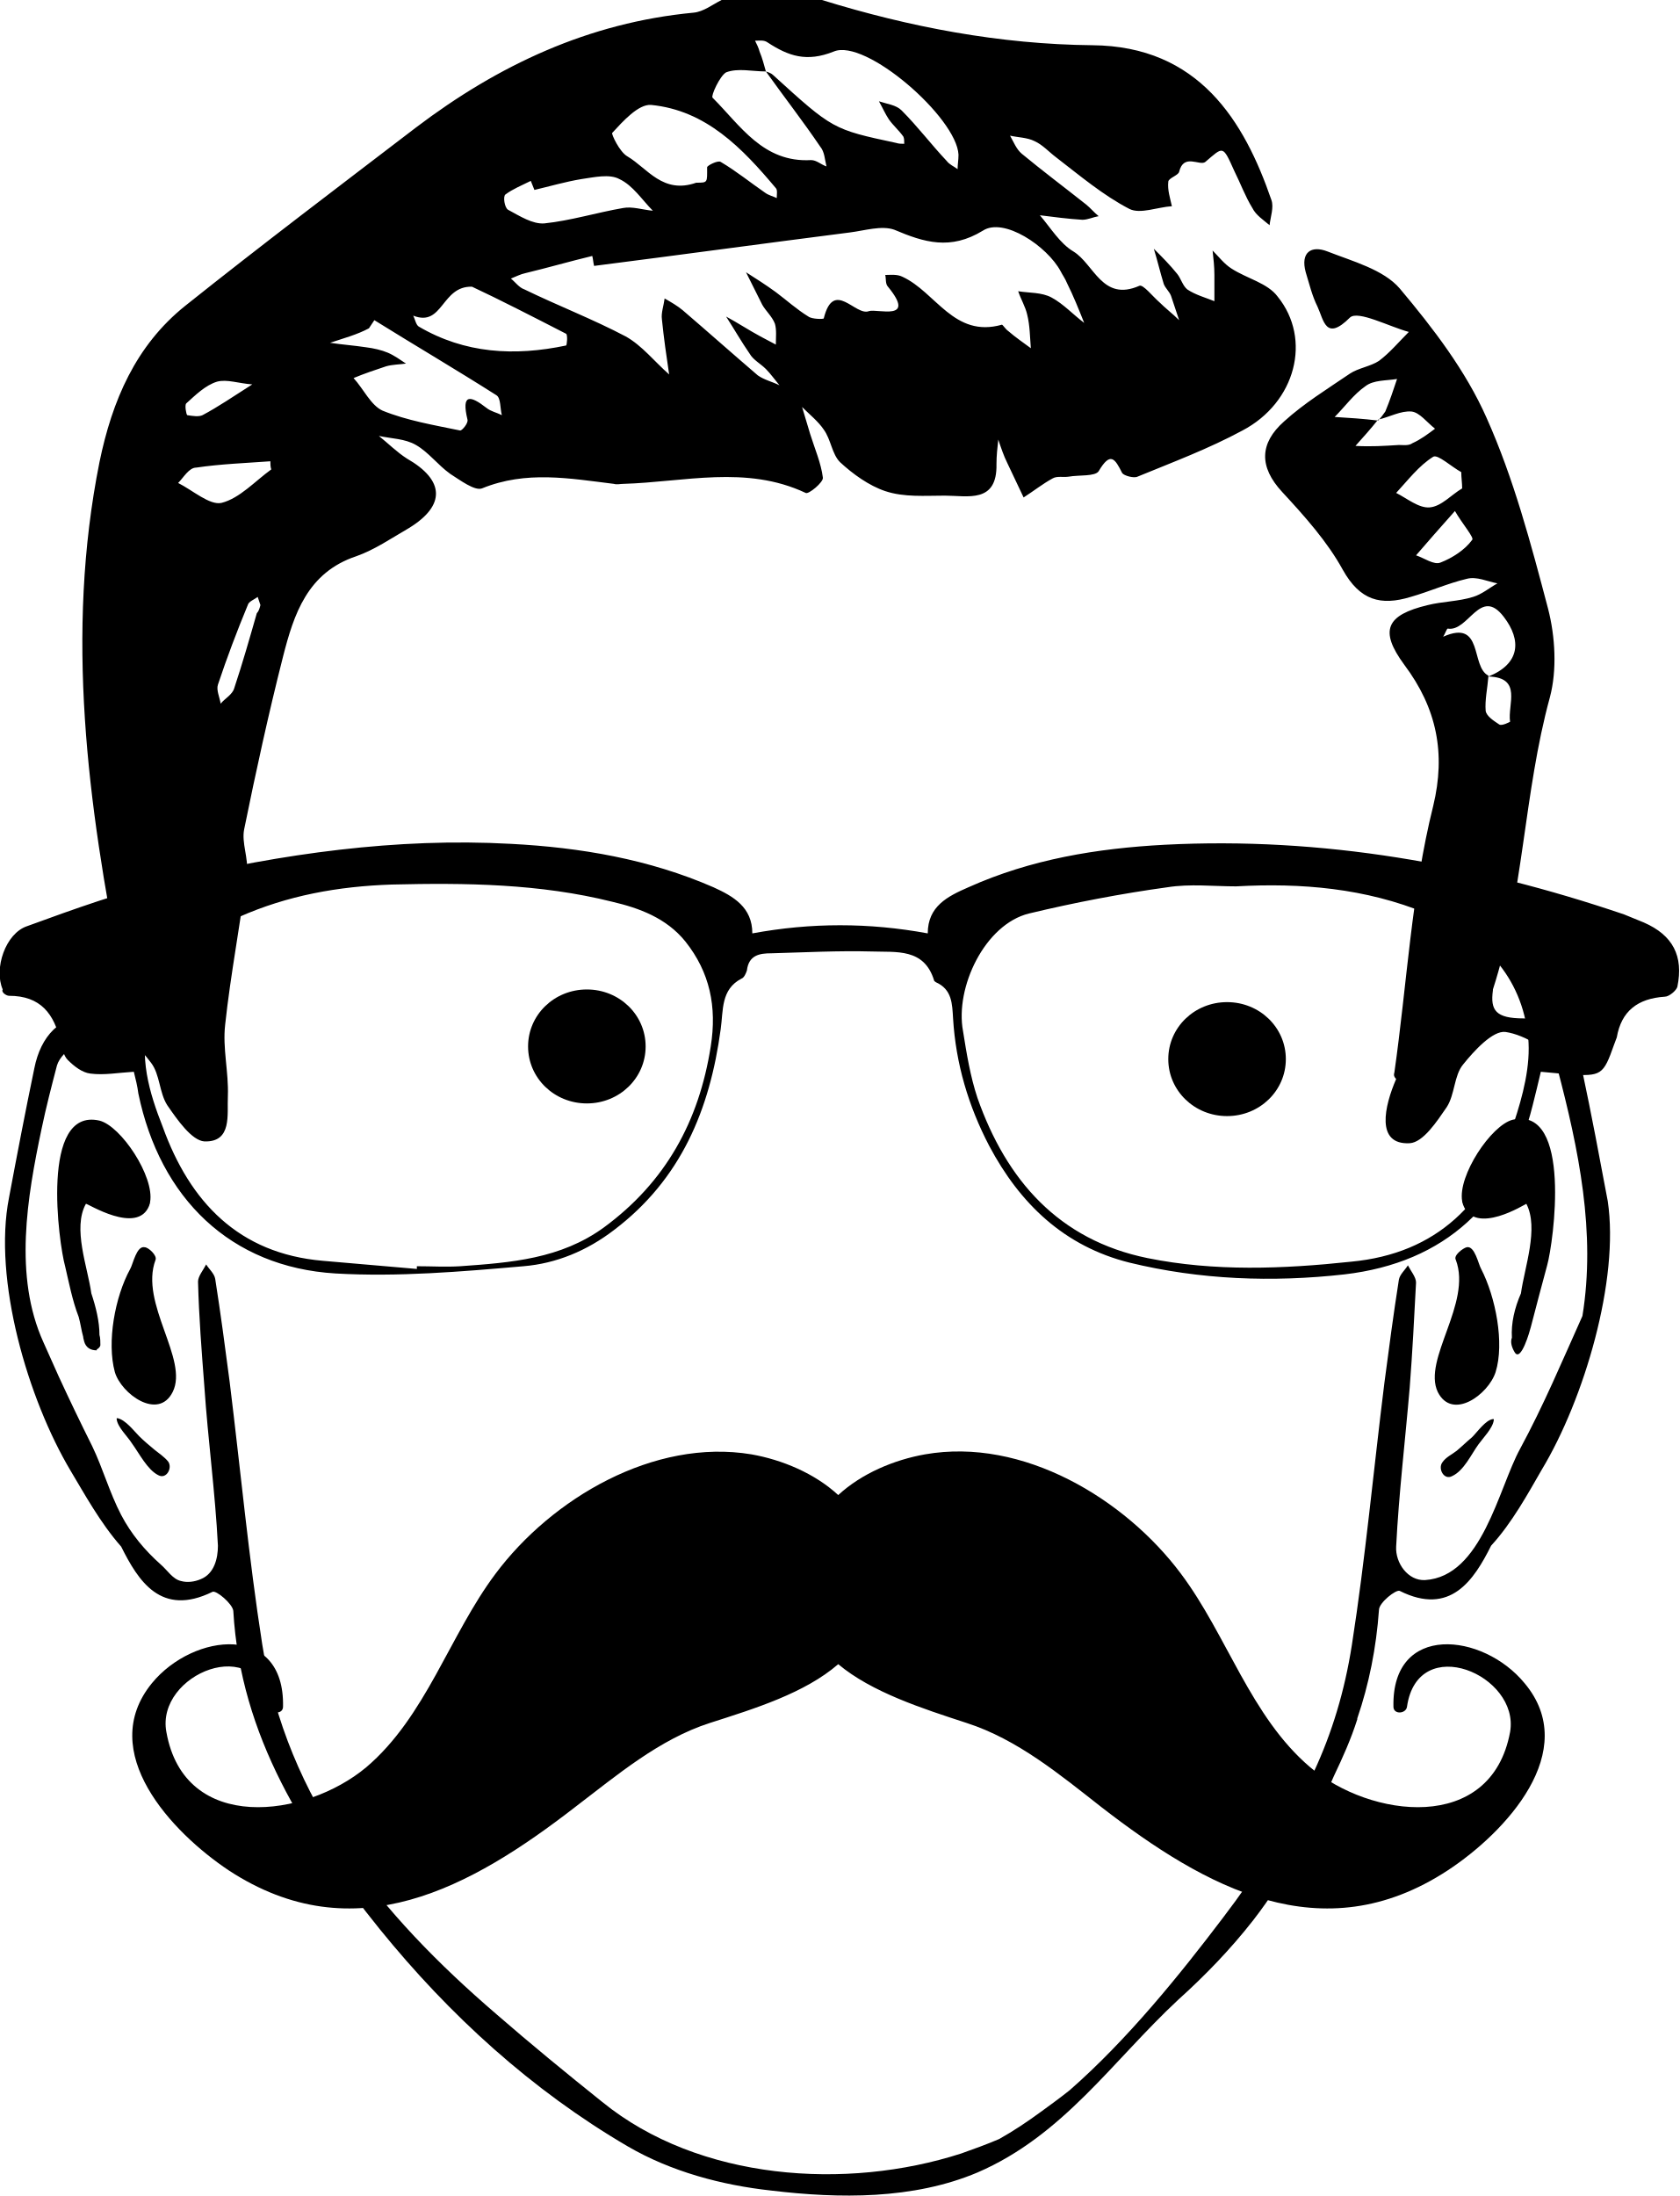
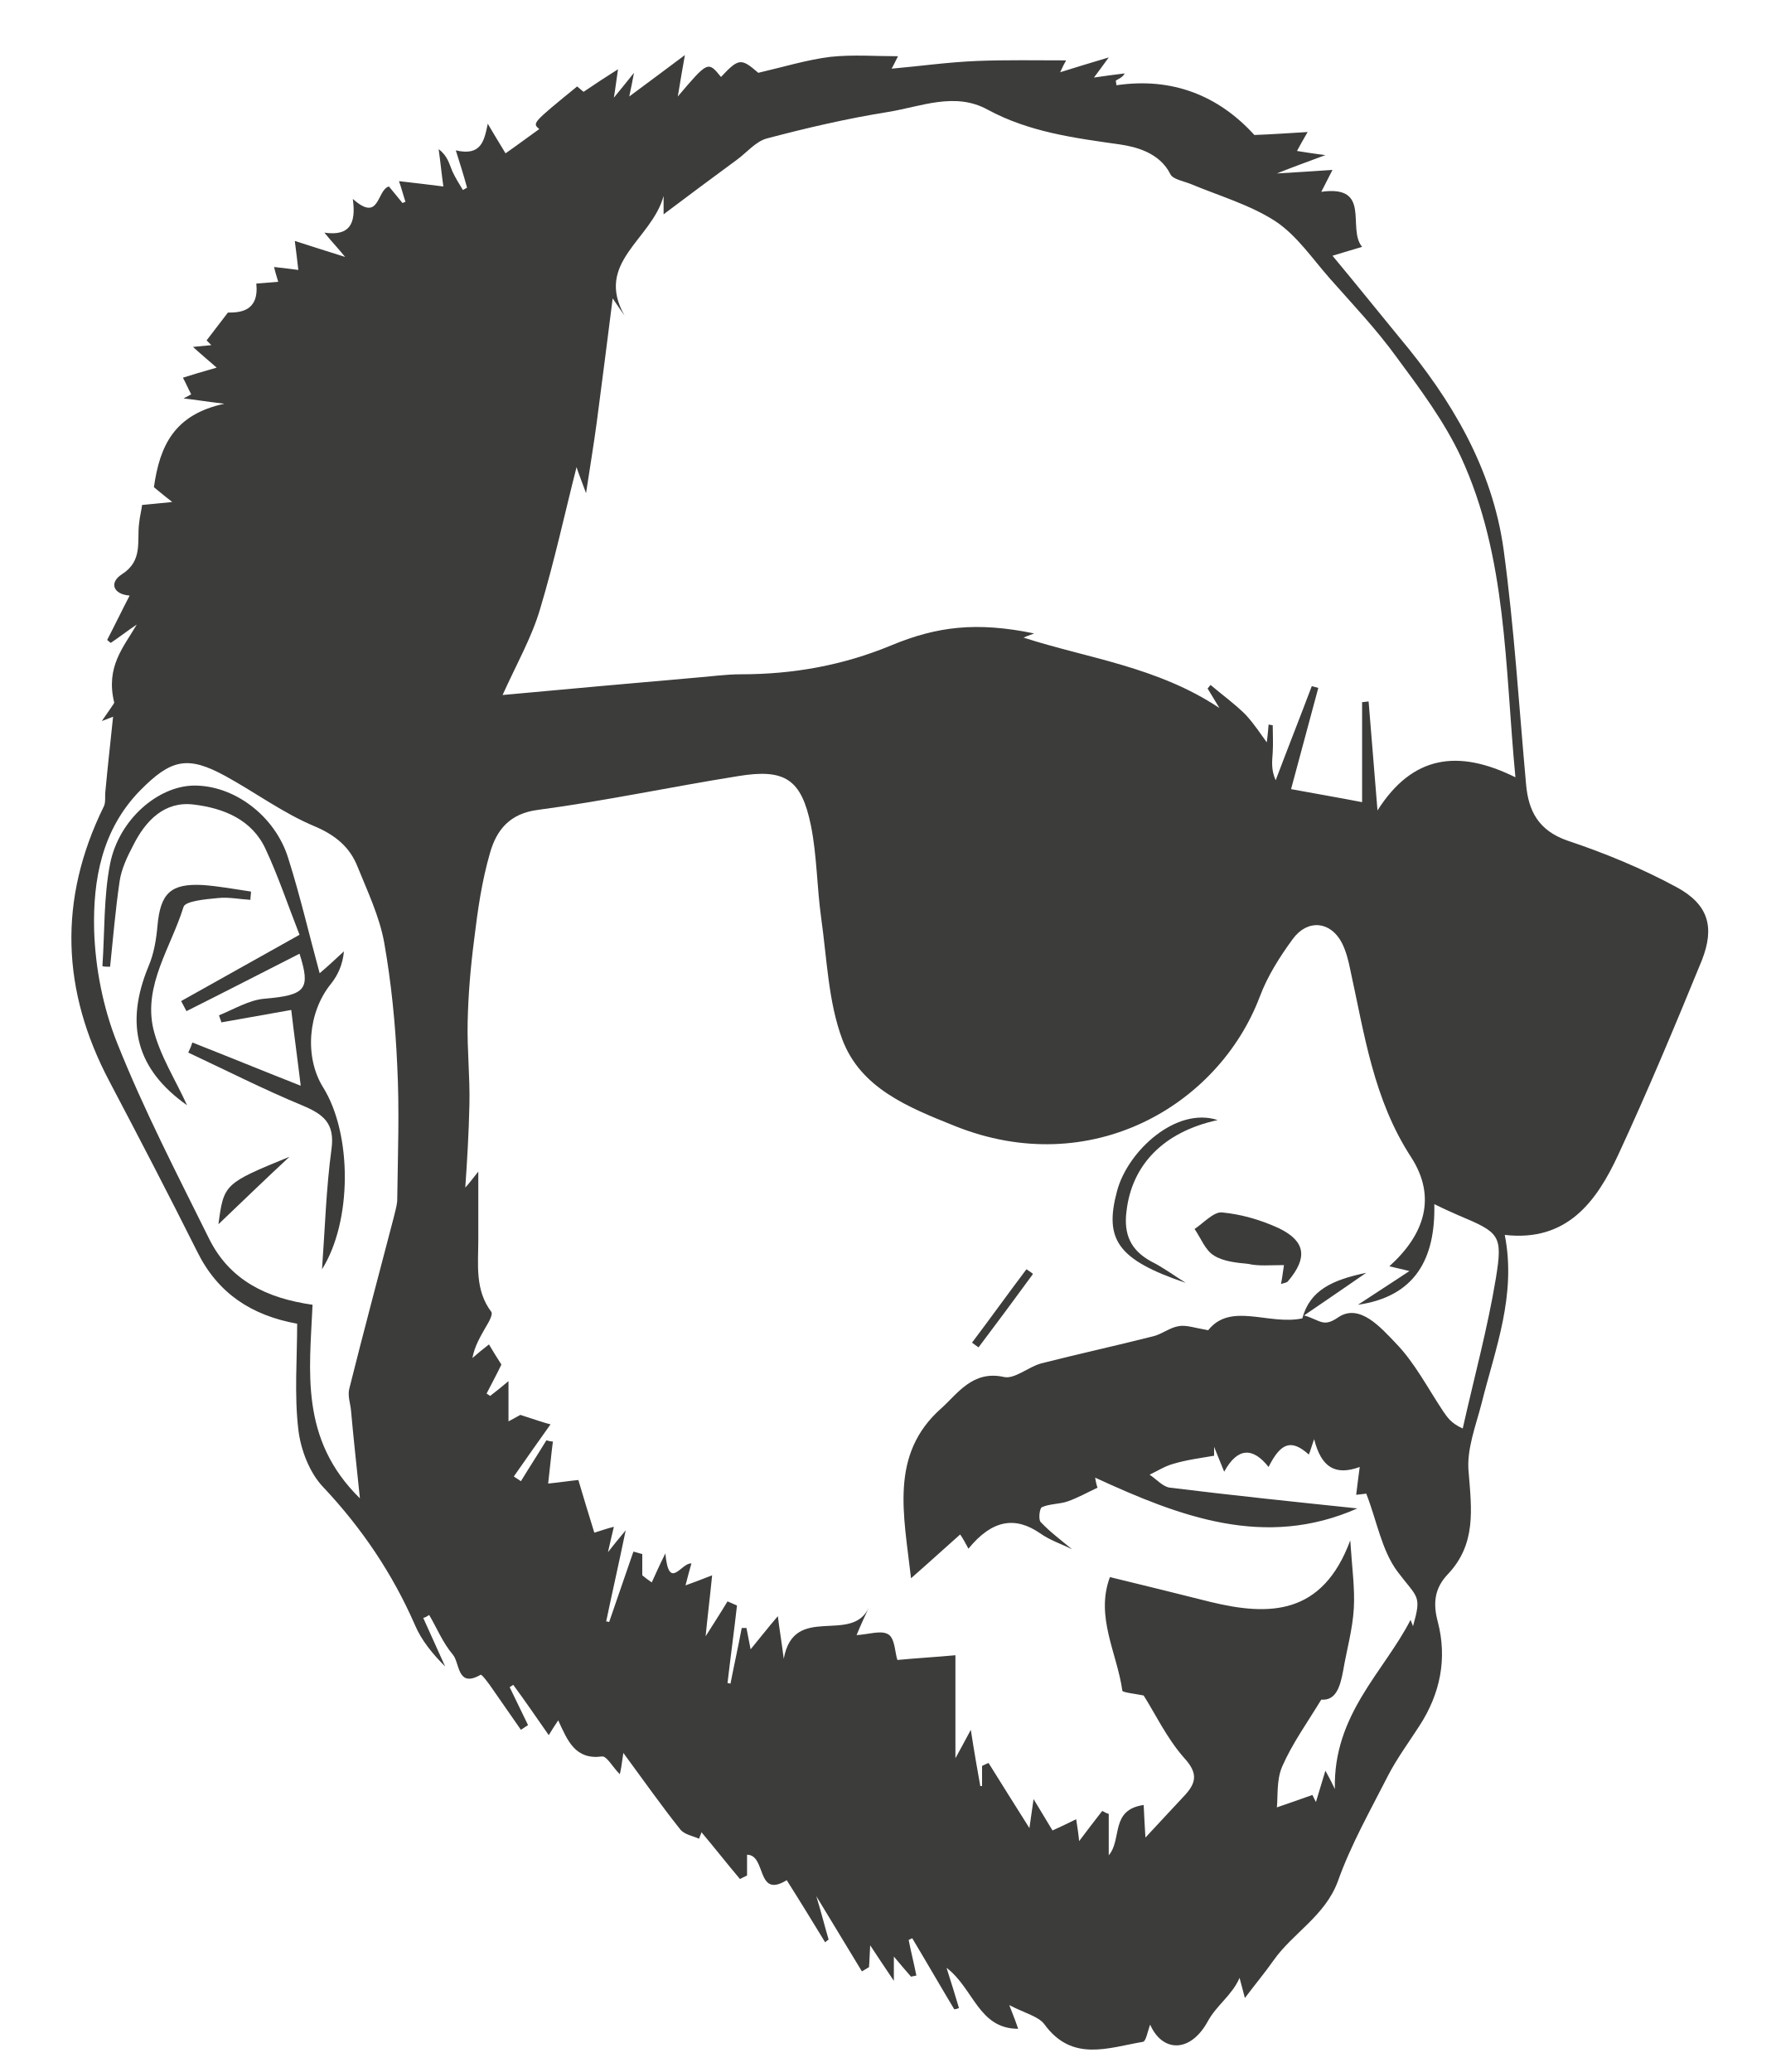
- <svg xmlns="http://www.w3.org/2000/svg" version="1.1" id="Layer_1" x="0px" y="0px" viewBox="0 0 185.7 242.8" style="enable-background:new 0 0 185.7 242.8;" xml:space="preserve">
-   <g id="Layer_2">
- </g>
-   <g id="Layer_1_1_">
+ <svg xmlns="http://www.w3.org/2000/svg" version="1.1" id="Layer_1" x="0px" y="0px" viewBox="0 0 300 350" style="enable-background:new 0 0 300 350;" xml:space="preserve">
+   <style type="text/css">
+ 	.st0{fill:#3C3C3B;}
+ </style>
+   <g>
+     <path class="st0" d="M216.9,213.7c-0.2,1.3-0.3,2.2-0.5,3.2c0.5-0.2,1-0.2,1.2-0.5c3.3-3.9,3-6.7-1.5-8.9c-3-1.4-6.4-2.4-9.7-2.7   c-1.4-0.1-3.1,1.8-4.6,2.8c1.1,1.6,1.8,3.6,3.3,4.5c1.6,1,3.8,1.2,5.8,1.4C212.6,213.9,214.5,213.7,216.9,213.7z" />
    <g>
-       <path d="M1,110.1c3.5,0,5,2,5.7,5.1c0.2,0.7,0.3,1.5,0.8,2c0.7,0.7,1.6,1.4,2.5,1.5c1.5,0.2,3.1-0.1,4.8-0.2    c0.2,0.8,0.4,1.6,0.5,2.4c2.4,11.6,10.2,19.2,21.8,19.9c6.9,0.4,13.9-0.2,20.8-0.8c3.6-0.3,7-1.7,10-4    c7.4-5.6,10.6-13.3,11.8-22.2c0.3-2.1,0-4.4,2.3-5.6c0.3-0.1,0.5-0.6,0.6-0.9c0.2-1.7,1.4-1.9,2.7-1.9c3.7-0.1,7.4-0.3,11.1-0.2    c2.7,0.1,5.8-0.4,6.9,3.2c0,0.1,0.1,0.1,0.2,0.2c1.8,0.8,1.8,2.4,1.9,4c0.3,5,1.7,9.7,4,14.1c3.4,6.4,8.3,11.1,15.5,12.9    c7.8,1.9,15.8,2.2,23.8,1.3c11.1-1.3,18.1-7.8,20.8-18.7c0.3-1.2,0.6-2.4,0.9-3.7c1.2,0.1,2.1,0.2,3.1,0.3c3.6,0.2,3.8,0.1,5-3.3    c0.1-0.3,0.2-0.5,0.3-0.8c0.5-2.9,2.3-4.3,5.3-4.5c0.5,0,1.3-0.7,1.4-1.1c0.7-3.4-0.5-5.7-3.7-7.1c-0.7-0.3-1.5-0.6-2.2-0.9    c-16.5-5.6-33.4-8.6-50.8-7.7c-7.5,0.4-14.8,1.6-21.7,4.7c-2.3,1-4.5,2.1-4.5,5.1c-6.5-1.2-12.9-1.2-19.4,0c0-2.9-2.1-4.1-4.3-5.1    c-7.1-3.1-14.7-4.4-22.4-4.8c-12.7-0.7-25.3,1.1-37.6,4c-5.4,1.3-10.7,3.2-15.9,5.1c-2.4,0.8-3.7,4.7-2.7,7    C0.1,109.7,0.7,110.1,1,110.1L1,110.1z M113.8,101L113.8,101c5-1.2,10.2-2.2,15.3-2.9c2.5-0.4,5.1-0.1,7.6-0.1    c7.2-0.4,14.3,0.2,21.1,3c6.2,2.5,10.5,6.9,11.2,13.7c0.3,3.1-0.6,6.5-1.6,9.5c-2.9,8.7-8.4,14.4-18,15.3    c-7.5,0.8-15.1,1.1-22.5-0.4c-9.8-2-15.6-8.6-18.8-17.7c-0.8-2.4-1.2-4.9-1.6-7.4C105.6,109.2,108.9,102.2,113.8,101L113.8,101z     M16.5,112.6L16.5,112.6c1.5-5.2,4.8-9,9.9-11.2c5.4-2.4,11-3.4,16.9-3.6c8.2-0.2,16.4-0.1,24.4,1.9c3,0.7,6,1.8,8.1,4.4    c2.7,3.4,3.5,7.2,2.8,11.6c-1.3,8.3-5,15-11.8,20c-4.8,3.5-10.3,3.9-15.9,4.3c-1.6,0.1-3.2,0-4.8,0c0,0.1,0,0.2,0,0.3    c-3.4-0.3-6.9-0.6-10.4-0.9c-9.3-0.8-14.7-6.5-17.7-14.8C16.5,120.8,15.3,116.8,16.5,112.6L16.5,112.6z" />
-       <path d="M160.1,206.8c-13.9,9.1-26.8,1.9-38.3-7c-4.6-3.6-9.3-7.5-14.9-9.3c-4.9-1.6-10.5-3.4-14.2-6.5c-3.7,3.2-9.2,4.9-14.2,6.5    c-5.6,1.8-10.3,5.8-14.9,9.3c-11.5,8.9-24.4,16.1-38.3,7c-6.3-4.2-14.7-13.1-8.5-20.7c4.6-5.6,14.7-6.7,14.5,2.6    c0,0.9-1.4,0.8-1.5,0c-1.2-8.3-12.6-3.6-11.4,2.8c2,11.3,15.4,9.5,22.1,3.9c6.6-5.6,9.2-14.6,14.3-21.4c6.2-8.3,17.5-15,28.3-13.2    c3.4,0.6,7,2.1,9.6,4.5c2.6-2.4,6.2-3.9,9.6-4.5c10.8-1.9,22.1,4.9,28.3,13.2c5.1,6.8,7.7,15.8,14.3,21.4c6.6,5.6,20,7.4,22.1-3.9    c1.1-6.3-10.2-11.1-11.4-2.8c-0.1,0.8-1.5,0.9-1.5,0c-0.2-9.3,9.9-8.2,14.5-2.6C174.9,193.6,166.5,202.6,160.1,206.8L160.1,206.8z    " />
-       <path d="M9.5,133.1c-1.5,2.7,0.2,7,0.6,9.9c0.5,1.5,0.9,3.1,0.9,4.6c0.1,0.3,0.1,0.8,0.1,1.1c0,0.2-0.2,0.4-0.4,0.5c0,0,0,0,0,0.1    l0,0l0,0c-0.7,0-1.2-0.3-1.4-1c0-0.1-0.1-0.3-0.1-0.5l0,0c-0.2-0.7-0.3-1.5-0.5-2.2c-0.7-1.8-1.1-3.9-1.5-5.6    c-0.7-2.5-2.8-17.6,3.8-16.1c2.4,0.6,6.1,6.2,5.6,9c0,0.2-0.1,0.3-0.1,0.4C15.2,136.6,9.6,133,9.5,133.1L9.5,133.1z M17.1,160.3    L17.1,160.3c-0.6-0.5-1.2-1-1.7-1.5c-0.6-0.6-1.5-1.8-2.4-2c-0.1,0-0.1,0-0.1,0.1c0.1,0.9,1.2,1.9,1.7,2.7    c0.8,1.1,1.7,2.9,2.9,3.5c0.9,0.5,1.6-0.8,1.1-1.5C18.2,161.1,17.6,160.7,17.1,160.3L17.1,160.3z M17.2,139.3L17.2,139.3    c0.2-0.5-0.8-1.4-1.2-1.4c-0.9-0.2-1.3,1.9-1.6,2.4c-1.7,3.1-2.6,8.1-1.7,11.4c0.7,2.4,4.8,5.4,6.4,2.2    C20.9,150.3,15.4,144.1,17.2,139.3L17.2,139.3z M167.2,147.9L167.2,147.9c-0.2,0.5,0,1.1,0.3,1.6c0.7,1.2,1.7-2.4,1.8-2.8    c0.6-2.3,1.2-4.6,1.8-6.8c0.7-2.5,2.8-17.6-3.8-16.1c-2.4,0.6-6.1,6.2-5.6,9c0,0.2,0.1,0.3,0.1,0.4c1.3,3.5,6.9-0.1,7-0.1    c1.4,2.7-0.2,7-0.6,9.9C167.5,144.6,167.1,146.3,167.2,147.9L167.2,147.9z M159,153.9L159,153.9c1.6,3.2,5.6,0.3,6.4-2.2    c1-3.2,0-8.3-1.6-11.4c-0.3-0.5-0.7-2.6-1.6-2.4c-0.4,0.1-1.5,0.9-1.2,1.4C162.8,144.1,157.3,150.3,159,153.9L159,153.9z     M162.8,158.9L162.8,158.9c-0.6,0.5-1.1,1-1.7,1.5c-0.5,0.4-1.2,0.7-1.6,1.3c-0.5,0.7,0.2,2,1.1,1.5c1.3-0.6,2.1-2.4,2.9-3.5    c0.5-0.7,1.6-1.8,1.7-2.7c0-0.1,0-0.1-0.1-0.1C164.3,157,163.4,158.3,162.8,158.9L162.8,158.9z M170.5,162.5L170.5,162.5    c-1.5,2.6-3.3,5.9-5.6,8.4c-1.9,3.8-4.5,7.8-10.1,5c-0.4-0.2-2.3,1.3-2.3,2.1c-0.3,4.2-1.1,8.2-2.4,12l0,0c0,0,0,0,0,0.1    c-0.7,2.2-1.6,4.2-2.6,6.3c-2.4,5.6-5.1,11-8.9,15.9c-2.5,3.2-5.3,6.1-8.3,8.8c-7.3,6.8-12.7,15-22.2,19.1c-7.1,3-15.3,2.9-22.8,2    c-5.5-0.6-11.1-2.1-15.9-4.9c-10.6-6.2-19.7-14.5-27.4-24C33.7,203,26.6,192,25.8,178.1c-0.1-0.8-1.9-2.3-2.3-2.1    c-5.7,2.8-8.2-1.2-10.1-5c-2.3-2.6-4.1-5.9-5.6-8.4c-4.7-7.9-8.6-21.1-6.8-30.2c0.9-4.8,1.8-9.5,2.8-14.3c0.7-3.5,2.8-5.9,6.5-5.9    s3.7-1.3,3.1-4.6C9.7,88.9,7.2,70.1,11,51.1c1.4-6.8,4-12.9,9.5-17.3c8.4-6.7,17-13.2,25.5-19.7C55.1,7.2,65.1,2.5,76.7,1.4    c1.1-0.1,2.1-0.9,3.1-1.4h11.1c9.7,3,19.7,4.9,29.9,5c11.8,0.1,16.8,8.4,19.8,17.1c0.3,0.8-0.1,1.9-0.2,2.8    c-0.7-0.6-1.5-1.1-1.9-1.9c-0.8-1.3-1.3-2.7-2-4.1c-1.3-2.9-1.2-2.7-3.2-1c-0.6,0.5-2.4-1-2.9,1.1c-0.1,0.4-1.2,0.7-1.2,1.1    c-0.1,0.9,0.2,1.8,0.4,2.7c-1.6,0.1-3.5,0.9-4.7,0.3c-2.9-1.5-5.5-3.7-8.1-5.7c-0.8-0.6-1.5-1.4-2.4-1.8c-0.8-0.4-1.8-0.4-2.7-0.6    c0.4,0.7,0.7,1.5,1.3,2c2.3,1.9,4.7,3.7,7.1,5.6c0.5,0.4,0.9,0.9,1.4,1.3c-0.6,0.1-1.2,0.4-1.8,0.4c-1.6-0.1-3.1-0.3-4.7-0.5    c1.2,1.4,2.2,3.1,3.7,4c2.3,1.4,3.2,5.6,7.3,3.8c0.4-0.2,1.5,1.2,2.2,1.8c0.7,0.7,1.5,1.3,2.2,2c-0.3-0.9-0.6-1.8-0.9-2.7    c-0.2-0.5-0.6-0.8-0.8-1.3c-0.4-1.3-0.7-2.6-1.1-3.9c0.9,0.9,1.8,1.8,2.6,2.8c0.4,0.5,0.6,1.3,1.1,1.7c0.9,0.6,2,0.9,3,1.3    c0-1,0-2,0-2.9s-0.1-1.8-0.2-2.7c0.7,0.7,1.3,1.5,2.1,2c1.7,1.1,4,1.6,5.1,3.1c3.8,4.7,2,11.7-3.9,14.8c-3.7,2-7.7,3.5-11.6,5.1    c-0.4,0.2-1.5-0.1-1.7-0.4c-0.8-1.6-1.3-2.4-2.6-0.2c-0.4,0.6-2.2,0.4-3.3,0.6c-0.6,0.1-1.3-0.1-1.8,0.2c-1.1,0.6-2.1,1.4-3.2,2.1    c-0.6-1.3-1.2-2.5-1.8-3.8c-0.4-0.8-0.7-1.7-1-2.6c-0.1,0.9-0.2,1.8-0.2,2.7c0.1,4.4-3.2,3.5-5.7,3.5c-2.2,0-4.5,0.2-6.6-0.5    c-1.8-0.6-3.6-1.9-5-3.2c-0.9-0.9-1-2.5-1.8-3.6c-0.6-0.9-1.6-1.7-2.4-2.5c0.3,1,0.6,2,0.9,3c0.5,1.6,1.2,3.2,1.4,4.8    c0.1,0.5-1.6,1.9-1.9,1.7c-6.6-3.1-13.4-1.2-20.2-1c-0.3,0-0.7,0.1-1,0C63,52.9,58.2,52,53.3,54c-0.8,0.3-2.4-0.9-3.5-1.6    c-1.4-1-2.4-2.4-3.8-3.2c-1.2-0.7-2.7-0.7-4.1-1c1,0.8,2,1.8,3.1,2.5c4.2,2.4,4.3,5.2,0.2,7.7c-1.9,1.1-3.8,2.4-5.8,3.1    c-5.4,1.8-6.9,6.4-8.1,11.1c-1.6,6.3-3,12.7-4.3,19.1c-0.3,1.5,0.5,3.2,0.3,4.8c-0.7,5.6-1.8,11.2-2.4,16.8    c-0.3,2.6,0.4,5.2,0.3,7.9c-0.1,2,0.5,5.1-2.6,5c-1.4-0.1-3-2.4-4.1-4c-0.9-1.4-0.8-3.4-1.8-4.7c-1.2-1.6-3.3-3.8-4.7-3.6    c-2.1,0.3-5.2,2.2-5.7,3.9c-0.6,2.3-1.2,4.6-1.7,7c-1.6,7.6-3.1,16.3,0.2,23.6c0.6,1.3,1.1,2.5,1.7,3.8c1.2,2.6,2.4,5.1,3.7,7.7    c1.2,2.5,1.9,5.1,3.2,7.6c1.1,2.1,2.6,3.9,4.4,5.5c0.7,0.6,1.3,1.6,2.2,1.8c0.7,0.2,1.5,0.1,2.2-0.2c1.5-0.6,1.9-2.3,1.9-3.7    c-0.3-5.9-1.1-11.7-1.5-17.6c-0.3-3.9-0.6-7.7-0.7-11.6c0-0.6,0.6-1.3,0.9-1.9c0.3,0.5,0.9,1,1,1.6c0.6,3.8,1.1,7.6,1.6,11.4    c1.2,9.7,2.1,19.4,3.6,29c2.7,17.3,13.1,29.9,25.9,40.9c3.8,3.3,7.7,6.5,11.7,9.7c10.7,8.7,27,9.8,39.7,5.7c1.4-0.5,2.8-1,4.2-1.6    c1.6-0.9,3.1-1.9,4.6-3c1.1-0.8,2.2-1.6,3.2-2.4c6.4-5.6,12.2-12.8,16.9-19c3.9-5.1,7.3-10.5,10.1-16.2c2-4.3,3.4-8.9,4.2-14    c1.5-9.6,2.4-19.4,3.6-29c0.5-3.8,1-7.6,1.6-11.4c0.1-0.6,0.7-1.1,1-1.6c0.3,0.6,0.9,1.3,0.9,1.9c-0.2,3.9-0.4,7.7-0.7,11.6    c-0.5,5.9-1.2,11.7-1.5,17.6c-0.1,1.8,1.3,3.8,3.2,3.7c6.3-0.4,8.1-10.1,10.5-14.5c2.6-4.8,4.7-9.8,6.9-14.7    c1.5-9.2-0.4-18.4-2.8-27.5c-0.5-1.8-3.6-3.6-5.7-3.9c-1.4-0.2-3.5,2.1-4.7,3.6c-1,1.2-0.9,3.3-1.8,4.7c-1.1,1.6-2.6,3.9-4.1,4    c-3.8,0.2-2.8-4.1-1.5-7.1c-0.2-0.2-0.3-0.4-0.2-0.7c1.4-9.8,1.9-19.9,4.3-29.5c1.4-5.8,0.4-10.8-3.2-15.6c-2.8-3.8-2-5.5,2.6-6.6    c1.6-0.4,3.4-0.4,5-0.9c1-0.3,1.8-1,2.7-1.5c-1.1-0.2-2.3-0.8-3.4-0.5c-2.1,0.5-4.1,1.4-6.2,2c-3.3,1-5.6,0.4-7.5-3    c-1.7-3.1-4.2-5.9-6.7-8.6c-2.6-2.8-2.5-5.4,0.2-7.8c2.2-2,4.8-3.6,7.3-5.3c0.9-0.6,2.3-0.8,3.2-1.4c1.2-0.9,2.2-2.1,3.3-3.2    c-2.2-0.6-5.6-2.4-6.5-1.6c-2.7,2.7-2.9,0.3-3.6-1.2c-0.6-1.2-0.9-2.5-1.3-3.8c-0.6-2.2,0.6-3,2.4-2.3c2.8,1.1,6.2,2,8,4.1    c3.7,4.4,7.3,9.1,9.6,14.3c3,6.7,4.9,13.9,6.8,21.1c0.8,3.1,1,6.8,0.2,9.8c-2.9,10.6-2.9,21.8-6.3,32.3v0.1    c-0.3,2.2,0.3,3.1,3.4,3.1c3.7,0,5.8,2.4,6.5,5.9c1,4.7,1.9,9.5,2.8,14.3C179.1,141.5,175.2,154.7,170.5,162.5L170.5,162.5z     M152.4,46.5L152.4,46.5c0.3-0.3,0.6-0.7,0.8-1c0.5-1.2,0.9-2.4,1.3-3.6c-1.2,0.2-2.6,0.1-3.5,0.8c-1.3,0.9-2.3,2.3-3.4,3.4    C149.2,46.2,150.8,46.3,152.4,46.5L152.4,46.5z M154.7,49.2L154.7,49.2c0.5,0,1.1,0.1,1.5-0.2c0.9-0.4,1.7-1,2.5-1.6    c-0.9-0.7-1.7-1.8-2.6-1.9c-1.2-0.1-2.4,0.6-3.7,0.9c-0.8,1-1.6,1.9-2.5,2.9C151.6,49.4,153.1,49.3,154.7,49.2L154.7,49.2z     M158.1,56.1L158.1,56.1c1.3-0.1,2.4-1.4,3.6-2.1c0-0.6-0.1-1.2-0.1-1.8c-1.1-0.6-2.6-2-3.1-1.7c-1.6,1-2.8,2.6-4.1,4    C155.6,55.1,156.9,56.2,158.1,56.1L158.1,56.1z M160.9,56.5L160.9,56.5c-1.7,1.9-3,3.4-4.3,4.9c0.9,0.3,2,1.1,2.7,0.8    c1.3-0.5,2.7-1.4,3.5-2.5C163.1,59.5,161.7,57.9,160.9,56.5L160.9,56.5z M164.6,74.8L164.6,74.8c-0.1,1.3-0.4,2.6-0.3,3.8    c0.1,0.6,0.9,1.1,1.5,1.5c0.3,0.2,1.2-0.3,1.2-0.3C166.7,77.9,168.4,74.9,164.6,74.8L164.6,74.8z M159.6,70.4L159.6,70.4    c4.5-2,3,3.3,5,4.3v0.1c3.5-1.4,3.7-4,1.7-6.6c-2.6-3.4-3.9,1.7-6.2,1.3C160,69.5,159.8,70.1,159.6,70.4L159.6,70.4z M108.7,25.5    L108.7,25.5c-3.6,2.2-6.5,1.3-9.8-0.1c-1.4-0.5-3.3,0.1-4.9,0.3c-9.4,1.2-18.9,2.5-28.3,3.7c-0.1-0.4-0.1-0.7-0.2-1.1    c-2.5,0.6-4.9,1.3-7.4,1.9c-0.5,0.1-1.1,0.4-1.6,0.6c0.5,0.4,0.9,1,1.5,1.2c3.7,1.8,7.6,3.3,11.2,5.2c1.8,1,3.2,2.8,4.8,4.2    c-0.3-2-0.6-4.1-0.8-6.1c-0.1-0.7,0.2-1.5,0.3-2.3c0.7,0.4,1.4,0.8,2,1.3c2.8,2.4,5.5,4.8,8.3,7.2c0.7,0.5,1.6,0.7,2.4,1.1    c-0.5-0.6-1-1.3-1.5-1.8c-0.6-0.6-1.4-1-1.8-1.7c-0.9-1.3-1.7-2.7-2.6-4.1c1.3,0.7,2.5,1.5,3.8,2.2c0.6,0.3,1.1,0.6,1.7,0.9    c0-0.8,0.1-1.6-0.1-2.3c-0.3-0.8-1-1.4-1.4-2.1c-0.6-1.2-1.2-2.4-1.8-3.6c1.1,0.7,2.2,1.4,3.3,2.2c1.2,0.9,2.3,1.9,3.6,2.7    c0.4,0.3,1.7,0.3,1.7,0.2c1.1-4.4,3.5-0.2,5-0.8c0.9-0.3,5.3,1.2,2.1-2.7c-0.3-0.3-0.2-0.9-0.3-1.3c0.6,0,1.3-0.1,1.9,0.2    c3.7,1.7,5.7,6.8,11,5.3c0.1,0,0.4,0.5,0.7,0.7c0.8,0.7,1.7,1.3,2.5,1.9c-0.1-1.2-0.1-2.5-0.4-3.7c-0.2-0.9-0.7-1.7-1-2.6    c1.2,0.2,2.6,0.1,3.7,0.7c1.3,0.7,2.4,1.9,3.6,2.8c-0.6-1.5-1.2-3-1.9-4.4c-0.2-0.5-0.5-0.9-0.7-1.3C115.8,27.2,111,24,108.7,25.5    L108.7,25.5z M83.5,4.5L83.5,4.5c0.2,0.4,0.4,0.8,0.5,1.2c0.3,0.7,0.5,1.5,0.7,2.2C85,8,85.3,8.1,85.5,8.3c6.6,6,6.6,6,13.6,7.5    c0.3,0.1,0.6,0.1,0.9,0.1c0-0.3,0-0.6-0.1-0.8c-0.5-0.7-1.1-1.2-1.6-1.9c-0.4-0.6-0.7-1.3-1.1-2c0.9,0.3,1.9,0.4,2.5,1    c1.8,1.8,3.3,3.8,5,5.6c0.3,0.4,0.8,0.6,1.2,0.9c0-0.5,0.1-1,0.1-1.6C105.8,13,95.7,4.2,92.2,5.7c-3,1.2-5,0.5-7.3-1    C84.5,4.4,84,4.5,83.5,4.5L83.5,4.5z M78.8,10.8L78.8,10.8c3.1,3.1,5.6,7.2,10.9,6.9c0.6,0,1.1,0.5,1.7,0.7    c-0.2-0.8-0.2-1.6-0.7-2.2c-1.9-2.8-4-5.5-6-8.3c-1.5,0-3.1-0.4-4.4,0.1C79.6,8.4,78.6,10.6,78.8,10.8L78.8,10.8z M69.4,17.3    L69.4,17.3c2.2,1.3,3.9,4.2,7.6,2.9c1.3,0,1.2,0,1.2-1.7c0-0.2,1.2-0.8,1.5-0.6c1.7,1,3.3,2.3,4.9,3.4c0.4,0.3,0.9,0.4,1.3,0.6    c0-0.4,0.1-0.9-0.1-1.1c-3.7-4.4-7.7-8.6-13.8-9.2c-1.4-0.1-3.1,1.8-4.3,3.1C67.6,14.8,68.5,16.8,69.4,17.3L69.4,17.3z M56.2,23.2    L56.2,23.2c1.3,0.7,2.7,1.6,4,1.5c2.9-0.3,5.8-1.2,8.7-1.7c1-0.2,2.2,0.2,3.3,0.3c-1.2-1.2-2.2-2.8-3.7-3.5    c-1.1-0.6-2.8-0.2-4.2,0c-1.8,0.3-3.5,0.8-5.2,1.2c-0.1-0.3-0.3-0.7-0.4-1c-1,0.5-2,0.9-2.8,1.5C55.6,21.7,55.8,23,56.2,23.2    L56.2,23.2z M45.7,34.9L45.7,34.9c0.2,0.4,0.3,1,0.6,1.2c5.1,3,10.6,3.3,16.3,2.1c0.1,0,0.2-1.2,0-1.3c-3.7-1.9-7.4-3.8-10.4-5.2    C48.8,31.6,49,36.2,45.7,34.9L45.7,34.9z M36.5,37.9L36.5,37.9c1.3,0.2,2.7,0.3,4,0.5c0.8,0.1,1.7,0.3,2.4,0.6    c0.7,0.3,1.4,0.8,2,1.2c-0.7,0.1-1.5,0.1-2.2,0.3c-1.2,0.4-2.4,0.8-3.6,1.3c1.1,1.2,1.9,3,3.2,3.6c2.7,1.1,5.7,1.6,8.6,2.2    c0.2,0,0.9-0.8,0.8-1.2c-0.7-2.9,0.3-2.7,2.1-1.3c0.5,0.4,1.1,0.5,1.7,0.8c-0.2-0.7-0.1-1.9-0.6-2.2c-4.4-2.8-9-5.5-13.5-8.3    c-0.2,0.3-0.4,0.6-0.6,0.9C39.5,37,38,37.4,36.5,37.9L36.5,37.9z M28.8,66.9L28.8,66.9c-0.1-0.3-0.2-0.6-0.3-0.9    c-0.4,0.3-1,0.5-1.1,0.9c-1.2,2.9-2.3,5.8-3.3,8.8c-0.2,0.6,0.2,1.4,0.3,2.1c0.5-0.6,1.3-1,1.5-1.7c0.9-2.7,1.7-5.5,2.5-8.3    C28.6,67.6,28.7,67.3,28.8,66.9L28.8,66.9z M20.7,45.9L20.7,45.9c0.6,0.1,1.3,0.2,1.7,0c1.7-0.9,3.3-2,5.5-3.4    c-1.5-0.1-2.8-0.6-3.9-0.3c-1.3,0.4-2.4,1.5-3.4,2.4C20.4,44.8,20.6,45.8,20.7,45.9L20.7,45.9z M19.7,53.4L19.7,53.4    c1.6,0.8,3.5,2.5,4.8,2.2c2-0.5,3.7-2.4,5.5-3.7c-0.1-0.3-0.1-0.6-0.1-0.9c-2.7,0.2-5.5,0.3-8.2,0.7    C20.9,51.7,20.3,52.8,19.7,53.4L19.7,53.4z" />
-       <path d="M135.7,110.8c3.6,0,6.5,2.8,6.5,6.3s-2.9,6.3-6.5,6.3s-6.5-2.8-6.5-6.3S132.1,110.8,135.7,110.8L135.7,110.8z" />
-       <path d="M64.9,109.4c3.6,0,6.5,2.8,6.5,6.3s-2.9,6.3-6.5,6.3s-6.5-2.8-6.5-6.3C58.4,112.2,61.3,109.4,64.9,109.4L64.9,109.4z" />
+       <path class="st0" d="M139.4,328.1c-2.2-3.6-4.4-7.2-6.5-10.5c-5.2,3.2-3.4-4.3-6.7-4.3c0,1.2,0,2.3,0,3.5    c-0.4,0.2-0.8,0.4-1.2,0.6c-2.2-2.6-4.3-5.3-6.5-7.9c-0.1,0.4-0.3,0.7-0.4,1.1c-1.1-0.5-2.5-0.7-3.2-1.6c-3.1-3.9-6-8-9.6-12.9    c-0.3,2.2-0.4,2.8-0.6,3.6c-1.2-1.2-2.2-3.1-3-3c-4.5,0.6-5.8-2.6-7.4-6.1c-0.6,0.9-1,1.5-1.6,2.5c-2.1-3-4-5.8-6-8.5    c-0.2,0.1-0.4,0.3-0.6,0.4c1,2.1,2.1,4.3,3.1,6.4c-0.4,0.3-0.8,0.5-1.2,0.8c-1.6-2.3-3.2-4.6-4.8-6.9c-0.6-0.9-1.8-2.5-2-2.4    c-4,2.3-3.5-2-4.7-3.4c-1.7-2-2.7-4.5-4-6.7c-0.3,0.2-0.6,0.4-1,0.5c1.2,2.7,2.5,5.5,3.7,8.2c-2.1-2.1-4-4.4-5.1-7    c-3.8-8.7-9-16.4-15.5-23.3c-2.3-2.4-3.8-6.3-4.2-9.7c-0.7-5.9-0.2-12-0.2-17.9c-7.7-1.4-13.4-5.1-16.9-12.2    c-4.8-9.6-9.8-19.2-14.8-28.7c-8.1-15.3-8.7-30.7-1-46.4c0.4-0.7,0.2-1.8,0.3-2.6c0.4-4.3,0.9-8.7,1.3-12.6    c0.5-0.2-0.4,0.1-1.9,0.7c1.3-1.9,2.1-3,2.1-3.1c-1.5-6.1,1.6-9.4,3.8-13.2c-1.5,1-2.9,2.1-4.4,3.1c-0.2-0.2-0.4-0.3-0.6-0.5    c1.3-2.5,2.5-5,3.8-7.5c-2.8-0.2-3.5-2.2-1.3-3.6c3.6-2.3,2.5-5.6,2.9-8.6c0.1-1.1,0.4-2.2,0.5-3.1c1.3-0.1,2.8-0.3,5.1-0.5    c-1.8-1.4-2.7-2.2-3.1-2.5C27,75.2,29.5,70,37.9,68.2c-3.3-0.4-5.1-0.7-6.9-0.9c0.4-0.2,0.8-0.4,1.3-0.7c-0.5-0.9-0.9-1.9-1.4-2.8    c1.6-0.5,3.2-1,5.7-1.7c-1.6-1.4-2.8-2.4-4-3.5c1-0.1,2.1-0.2,3.1-0.3c-0.3-0.3-0.5-0.5-0.8-0.8c1-1.3,2-2.6,3.6-4.7    c1.9,0,5.3-0.1,4.8-4.9c1.3-0.1,2.6-0.2,3.7-0.3c-0.3-1-0.5-1.6-0.7-2.5c1.9,0.2,3.3,0.4,4.1,0.5c-0.2-1.8-0.4-3.3-0.6-4.9    c2.8,0.9,5.3,1.7,8.5,2.7c-1.3-1.6-2.2-2.5-3.5-4.1c4.2,0.6,5.4-1.4,4.8-5.7c4.6,4.1,4-1.5,6.1-2.1c0.8,1,1.6,1.9,2.3,2.8    c0.2-0.1,0.4-0.2,0.5-0.2c-0.4-1.2-0.7-2.4-1.1-3.5c2.7,0.3,5.1,0.6,7.5,0.9c-0.3-2.1-0.5-4.2-0.8-6.3c1.5,1.1,1.8,2.5,2.3,3.7    c0.5,1.1,1.2,2.2,1.8,3.2c0.2-0.1,0.5-0.3,0.7-0.4c-0.6-2.2-1.3-4.4-1.9-6.3c4.3,1,4.8-1.6,5.4-4.5c0.7,1.2,1.3,2.2,3,5    c2.3-1.6,4-2.9,5.7-4.1c-1.2-1-1.2-1,6.4-7.2c0.5,0.4,1,0.9,1.1,0.9c1.9-1.3,3.6-2.4,5.8-3.8c-0.3,2-0.4,3-0.7,4.8    c1.4-1.7,2.2-2.7,3.4-4.2c-0.3,1.6-0.5,2.6-0.8,4c3.4-2.5,6.3-4.7,9.4-7c-0.4,2.2-0.7,4-1.2,7c5.1-6,5.1-6,7.3-3.3    c3-3.2,3.4-3.2,6.3-0.7c4.3-1,8.2-2.2,12.2-2.7c3.8-0.4,7.6-0.1,11.4-0.1c-0.5,1-1.1,2.2-1.1,2.1c4.6-0.4,9.5-1.1,14.4-1.3    c5-0.2,10.1-0.1,15.1-0.1c-0.3,0.5-0.6,1.1-1,2c2.6-0.8,4.8-1.5,8.2-2.5c-1.4,1.9-1.8,2.5-2.5,3.4c2-0.3,3.6-0.5,5.2-0.7    c-0.4,0.7-1,0.9-1.5,1.2c0,0,0,0.2,0.1,0.8c9.5-1.4,17.3,1.8,23.3,8.4c2.9-0.1,5.6-0.3,9-0.5c-1,1.7-1.3,2.3-1.8,3.2    c1.3,0.2,2.4,0.4,4.8,0.7c-3.2,1.2-5.2,1.9-8.2,3.1c3.7-0.2,6.2-0.4,9.4-0.6c-0.8,1.5-1.2,2.4-1.9,3.7c8.6-1.2,4.3,6.2,6.9,9.3    c-1.6,0.5-3.1,0.9-5,1.5c4,4.8,7.6,9.3,11.3,13.8c8.8,10.5,15.7,22.1,17.6,35.8c1.8,13.2,2.6,26.5,3.8,39.7c0.4,4.5,2.1,7.8,7,9.5    c6.3,2.1,12.6,4.7,18.5,7.9c5.3,2.9,6.4,6.7,4.2,12.3c-4.5,11-9.1,22-14.1,32.8c-3.7,8-8.7,14.8-19.2,13.6    c2,10.2-1.6,19.2-3.9,28.4c-1,3.9-2.6,7.9-2.2,11.7c0.5,6.3,1.3,12.1-3.5,17.2c-2.2,2.3-2.6,4.8-1.7,8.1    c1.6,6.2,0.4,12.1-3.1,17.5c-1.8,2.8-3.8,5.5-5.3,8.4c-3,5.9-6.3,11.7-8.5,17.9c-2.2,5.9-7.6,8.7-10.9,13.4c-1.4,2-3,3.9-4.8,6.3    c-0.4-1.5-0.6-2.3-0.9-3.4c-1.3,3-3.9,4.6-5.4,7.4c-3,5.4-7.7,5.1-9.7,0.5c-0.4,1-0.7,2.8-1.2,2.9c-5.9,1-12,3.5-16.7-3    c-1-1.3-3.2-1.8-5.9-3.2c0.9,2.3,1.2,3.1,1.5,4c-6.7,0-7.5-6.8-12.1-10.3c0.9,2.8,1.5,4.8,2.1,6.8c-0.3,0.1-0.5,0.2-0.8,0.2    c-2.4-4-4.7-8-7.1-12c-0.2,0.1-0.4,0.2-0.6,0.3c0.4,2,0.9,4,1.3,6c-0.3,0.1-0.6,0.1-0.9,0.2c-0.9-1-1.7-2-2.9-3.4    c0,1.4,0,2.2,0,4.1c-1.6-2.4-2.7-4-4-6c-0.1,1.5-0.1,2.6-0.2,3.7c-0.4,0.2-0.8,0.5-1.2,0.7c-2.3-3.8-4.6-7.6-7.7-12.7    c1,3.3,1.5,5.4,2.1,7.4C140.1,327.5,139.7,327.8,139.4,328.1z M204.5,270.6c9.9,2.4,18.9,2.3,23.6-10.4c0.3,4.7,0.8,8.1,0.6,11.5    c-0.2,3.5-1.2,7-1.8,10.5c-0.5,2.7-1.2,5.1-3.7,4.9c-2.3,3.8-4.9,7.4-6.6,11.3c-1,2.3-0.7,5.2-0.9,6.9c2.1-0.7,4-1.4,6-2.1    c0.2,0.4,0.4,0.8,0.6,1.2c0.5-1.7,1-3.3,1.6-5.3c0.4,0.8,0.7,1.2,1.6,3.1c-0.3-12.6,8.3-19.8,12.8-28.6c-0.1-0.1,0.2,0.5,0.4,1.1    c1.5-5.3,0.8-4.7-2.6-9.2c-2.7-3.6-3.5-8.6-5.3-13.2c0,0-0.7,0.1-1.7,0.2c0.2-1.7,0.4-3.2,0.6-4.7c-4.1,1.5-6.5,0.1-7.7-4.7    c-0.4,1.1-0.6,1.9-0.9,2.6c-2.9-2.6-4.7-2.1-6.8,2.1c-2.6-3.3-5.2-3.4-7.5,0.8c-0.7-1.7-1.2-3-1.7-4.2c0,0.5,0,1,0,1.5    c-2.3,0.4-4.7,0.7-7,1.4c-1.4,0.4-2.6,1.2-3.9,1.8c1.2,0.8,2.3,2.1,3.5,2.2c10.5,1.3,21.1,2.4,31.6,3.5c-15.6,6.9-30,1.4-44.3-5.2    c0.1,0.6,0.2,1.1,0.4,1.7c-1.7,0.8-3.3,1.7-5,2.3c-1.4,0.5-3.1,0.4-4.4,1c-0.4,0.2-0.6,2.1-0.2,2.5c1.6,1.7,3.5,3.1,5.3,4.6    c-1.8-0.9-3.7-1.5-5.4-2.7c-4.2-2.9-8.1-2.3-12.1,2.6c-0.5-0.9-0.9-1.7-1.4-2.4c-2.6,2.3-5.1,4.6-8.3,7.4    c-1.2-10.7-3.7-20.9,5.1-28.7c2.7-2.4,5.3-6.5,10.6-5.3c1.8,0.4,4.1-1.7,6.3-2.3c6.3-1.6,12.7-3,19-4.6c1.5-0.4,2.8-1.5,4.3-1.7    c1.2-0.2,2.6,0.3,4.9,0.7c3.8-4.8,10.2-0.8,15.9-2c1.3-4.8,5.1-6.5,10.8-7.7c-3.9,2.7-6.7,4.6-10.5,7.2c2.8,0.8,3.2,2.1,5.8,0.3    c3.6-2.4,7.2,1.8,9.7,4.4c3.2,3.3,5.4,7.6,8,11.5c0.7,1,1.3,2,3.3,2.9c1.9-8.5,4.2-16.9,5.6-25.4c1.2-7.3,0.6-7.7-6.3-10.6    c-1.1-0.5-2.3-1-4.1-1.9c0.2,9.2-3.2,15.6-12.9,17c2.7-1.8,5.4-3.5,8.7-5.7c-1.7-0.4-2.5-0.6-3.4-0.8c6-5.4,8-11.7,3.7-18.4    c-6.4-9.8-7.9-20.8-10.3-31.7c-0.3-1.5-0.7-3.1-1.4-4.5c-1.9-3.7-5.8-4.1-8.3-0.7c-2.2,3-4.3,6.3-5.6,9.8    c-7,18.4-28.6,31-51.5,21.8c-8-3.2-15.9-6.4-19-14.6c-2.4-6.4-2.6-13.7-3.6-20.7c-0.7-5.1-0.7-10.4-1.7-15.4    c-1.6-7.9-4.4-9.7-12.3-8.4c-11.3,1.8-22.5,4.2-33.8,5.7c-4.8,0.6-7,3.4-8.1,7.2c-1.4,4.8-2.1,9.7-2.7,14.7c-0.6,4.6-1,9.3-1.1,14    c-0.1,4.6,0.4,9.2,0.3,13.8c-0.1,4.9-0.4,9.8-0.7,14.1c0.3-0.3,1.2-1.4,2.2-2.7c0,4,0,7.7,0,11.5c0,4.2-0.6,8.5,2.2,12.2    c0.3,0.4-0.4,1.7-0.9,2.5c-0.9,1.6-1.9,3.2-2.3,5.3c0.9-0.8,1.9-1.6,2.8-2.3c0.7,1.2,1.4,2.3,2.1,3.4c-0.8,1.7-1.7,3.3-2.5,4.9    c0.2,0.1,0.4,0.3,0.6,0.4c0.9-0.7,1.8-1.4,3.1-2.5c0,2.4,0,4.4,0,6.8c1.1-0.6,2.2-1.2,2-1.1c2.5,0.8,4.2,1.4,5.1,1.6    c-2,2.8-4.1,5.8-6.2,8.8c0.4,0.3,0.8,0.5,1.2,0.8c1.4-2.3,2.9-4.6,4.3-6.9c0.4,0.1,0.7,0.2,1.1,0.2c-0.3,2.3-0.5,4.6-0.8,7.1    c2-0.2,4-0.5,5.1-0.6c0.9,3,1.7,5.7,2.7,8.9c1-0.3,2.1-0.7,3.3-1c-0.3,1.3-0.6,2.5-1,4.3c1-1.3,1.6-2,3-3.7    c-1.2,5.8-2.3,10.6-3.3,15.4c0.2,0,0.3,0,0.5,0.1c1.4-4,2.7-7.9,4.1-11.9c0.5,0.1,1,0.3,1.5,0.4c0,1.2,0,2.4,0,3.6    c0.5,0.4,1,0.8,1.6,1.2c0.6-1.3,1.2-2.7,2.3-4.9c0.6,6.5,2.7,1.5,4.4,1.7c-0.3,1.1-0.6,2.1-1,3.7c1.4-0.5,2.2-0.8,4.5-1.7    c-0.4,4-0.8,7.2-1.1,10.3c1.2-1.9,2.5-3.9,3.7-5.9c0.5,0.2,1.1,0.5,1.6,0.7c-0.5,4.4-1.1,8.8-1.6,13.1c0.2,0,0.4,0.1,0.5,0.1    c0.6-3.1,1.3-6.2,1.9-9.4c0.3,0,0.5,0,0.8,0c0.2,1,0.4,2.1,0.7,3.6c1.5-1.8,2.8-3.5,4.6-5.6c0.3,2.4,0.6,4.1,1,7.2    c1.7-9.5,11.5-2.3,14.4-8.7c-0.7,1.5-1.4,3-2.1,4.7c2-0.1,4.2-0.9,5.4-0.1c1.1,0.7,1.1,3.2,1.5,4.3c3.1-0.3,6.6-0.5,9.8-0.8    c0,5.8,0,11.1,0,17.4c0.9-1.6,1.4-2.6,2.6-4.8c0.6,3.9,1.1,6.7,1.6,9.5c0.1,0,0.2,0,0.3,0c0-1.1,0-2.3,0-3.4    c0.4-0.2,0.8-0.4,1.1-0.5c2.1,3.4,4.2,6.7,6.9,11c0.3-2,0.4-2.9,0.7-4.9c1.4,2.3,2.3,3.8,3.2,5.3c1.1-0.5,2.4-1.1,4-1.9    c0.2,1.3,0.4,2.6,0.5,3.7c1.2-1.6,2.5-3.3,3.9-5.1c0.4,0.2,0.7,0.4,1.1,0.5c0,2.3,0,4.7,0,7c2.3-2.7,0.2-7.7,5.9-8.5    c0.1,2.1,0.2,4,0.3,5.5c2.1-2.3,4.4-4.7,6.7-7.2c2-2.2,2.1-3.8-0.2-6.3c-2.9-3.3-4.9-7.5-6.8-10.5c-1.5-0.3-3.5-0.5-3.6-0.8    c-0.9-6.4-4.6-12.5-2.1-19.2C193.3,267.8,198.9,269.2,204.5,270.6z M103.5,50.4c-0.9,7.2-1.8,14.1-2.7,21    c-0.5,3.7-1.1,7.3-1.8,11.9c-0.9-2.4-1.5-4-1.6-4.4c-1.9,7.4-3.7,15.8-6.2,24.1c-1.4,4.7-3.9,9.1-6.3,14.4    c11.8-1.1,22.1-2,32.3-2.9c2.7-0.2,5.3-0.6,8-0.6c8.8,0,17.2-1.5,25.4-4.9c7.7-3.2,14.4-4,24.1-2c-0.8,0.3-1.6,0.6-1.8,0.7    c10.8,3.5,22.6,4.9,33.1,11.9c-0.8-1.3-1.4-2.3-2-3.3c0.2-0.2,0.3-0.4,0.5-0.6c2,1.7,4.1,3.2,5.9,5c1.5,1.6,2.7,3.5,3.6,4.7    c0-0.1,0.2-1.5,0.3-3c0.2,0,0.5,0.1,0.7,0.1c0,1.5,0.1,3,0,4.6c-0.1,1.5-0.3,2.9,0.5,4.7c2-5.3,4.1-10.6,6.1-15.9    c0.4,0.1,0.7,0.2,1.1,0.3c-1.5,5.6-3,11.2-4.6,17.1c4.3,0.8,7.9,1.4,12,2.2c0-5.8,0-11.3,0-16.9c0.4,0,0.7-0.1,1.1-0.1    c0.5,6.1,1,12.3,1.5,18.4c5.9-9.3,13.6-10.4,23.3-5.6c-1.8-18.8-1.4-37.2-9.2-54.1c-2.8-6-6.9-11.5-10.9-16.9    c-3.4-4.7-7.4-8.9-11.2-13.2c-3-3.4-5.6-7.3-9.2-9.7c-4.3-2.8-9.5-4.3-14.3-6.3c-1.2-0.5-3.1-0.8-3.5-1.7c-1.8-3.6-5.8-4.6-8.5-5    c-7.8-1.1-15.4-2.1-22.4-5.9c-5.5-3-11.2-0.5-16.7,0.4c-6.9,1.1-13.8,2.7-20.6,4.5c-1.8,0.5-3.3,2.3-4.9,3.5    c-4.2,3.1-8.4,6.2-12.5,9.3c0-0.5,0-1.3,0-3.1c-2,7.4-11.7,11.2-6.6,20.2C104.8,52.3,104.3,51.6,103.5,50.4z M60.8,253.1    c-0.6-5.8-1.1-10.3-1.5-14.8c-0.1-1.2-0.6-2.5-0.3-3.7c2.4-9.6,5-19.3,7.5-28.9c0.2-0.9,0.5-1.8,0.6-2.8c0.1-7.7,0.4-15.4,0-23    c-0.3-6.9-1-13.9-2.2-20.7c-0.8-4.4-2.8-8.6-4.5-12.8c-1.3-3.3-3.7-5.3-7.2-6.8c-5.3-2.2-10-5.7-15.1-8.5    c-6.4-3.5-9.2-2.9-14.5,2.5c-6.4,6.6-7.9,15-7.7,23.5c0.2,6.4,1.5,13.1,3.9,19.1c4.5,11.3,10.1,22.1,15.5,33    c3.5,7.1,9.8,10.1,17.5,11.2C52.3,231.6,50.6,243.1,60.8,253.1z" />
+       <path class="st0" d="M205.7,189.2c-7-2.3-15.2,5.2-17,12c-2.2,8.2,0.1,11.6,11.6,15.5c-1.9-1.2-3.8-2.6-5.8-3.6    c-3.5-1.9-4.7-4.6-4.2-8.5C191.2,196.8,196.5,191.2,205.7,189.2z" />
+       <path class="st0" d="M173.4,214.4c-3.1,4.1-6.1,8.3-9.2,12.4c0.4,0.3,0.7,0.5,1.1,0.8c3.1-4.1,6.2-8.3,9.2-12.4    C174.2,214.9,173.8,214.7,173.4,214.4z" />
+       <path class="st0" d="M18.6,163.3c0.5-4.8,0.9-9.6,1.6-14.4c0.3-2.1,1.3-4.2,2.3-6.1c2.1-4.2,5.3-7.5,10.2-6.9    c5,0.6,9.9,2.5,12.2,7.6c2.1,4.5,3.7,9.3,5.7,14.4c-6.8,3.8-13.4,7.5-20,11.2c0.3,0.6,0.6,1.1,0.9,1.7c6.4-3.2,12.8-6.5,19.1-9.7    c1.9,6,1.1,7-5.9,7.6c-2.6,0.2-5.2,1.8-7.7,2.8c0.1,0.4,0.3,0.8,0.4,1.2c3.9-0.7,7.9-1.4,11.8-2.1c0.5,4.3,1.1,8.6,1.6,12.8    c-6.1-2.4-12.2-4.9-18.3-7.3c-0.2,0.6-0.4,1.1-0.7,1.7c6.4,3,12.7,6.2,19.2,8.9c3.6,1.5,5.6,3,5,7.4c-0.9,6.6-1.1,13.4-1.6,20.3    c5.1-8.1,5.1-22.8,0.2-30.7c-3.2-5.1-2.6-12.7,1.3-17.5c1.2-1.5,2-3.3,2.2-5.5c-1.4,1.3-2.8,2.6-4.1,3.7    c-1.8-6.6-3.3-13.1-5.3-19.4c-2.2-7.2-9.2-12.4-16-12.3c-6,0.1-12.6,5.7-14.1,13.2c-1.1,5.6-0.9,11.5-1.3,17.3    C17.6,163.3,18.1,163.3,18.6,163.3z" />
+       <path class="st0" d="M31.6,186.7c-1.9-4.2-4.6-8.4-5.7-12.9c-1.7-7.4,3-13.8,5.1-20.6c0.3-1,3.7-1.3,5.8-1.5    c1.8-0.2,3.7,0.2,5.5,0.3c0-0.5,0.1-0.9,0.1-1.4c-2.7-0.4-5.4-0.9-8.1-1.1c-5.5-0.3-7.2,1.4-7.7,6.9c-0.2,2.3-0.6,4.7-1.5,6.8    C21,173.1,23.1,180.7,31.6,186.7z" />
+       <path class="st0" d="M36.9,206.8c4.1-3.9,7.8-7.5,12-11.4C37.9,199.9,37.8,200,36.9,206.8z" />
    </g>
  </g>
</svg>
